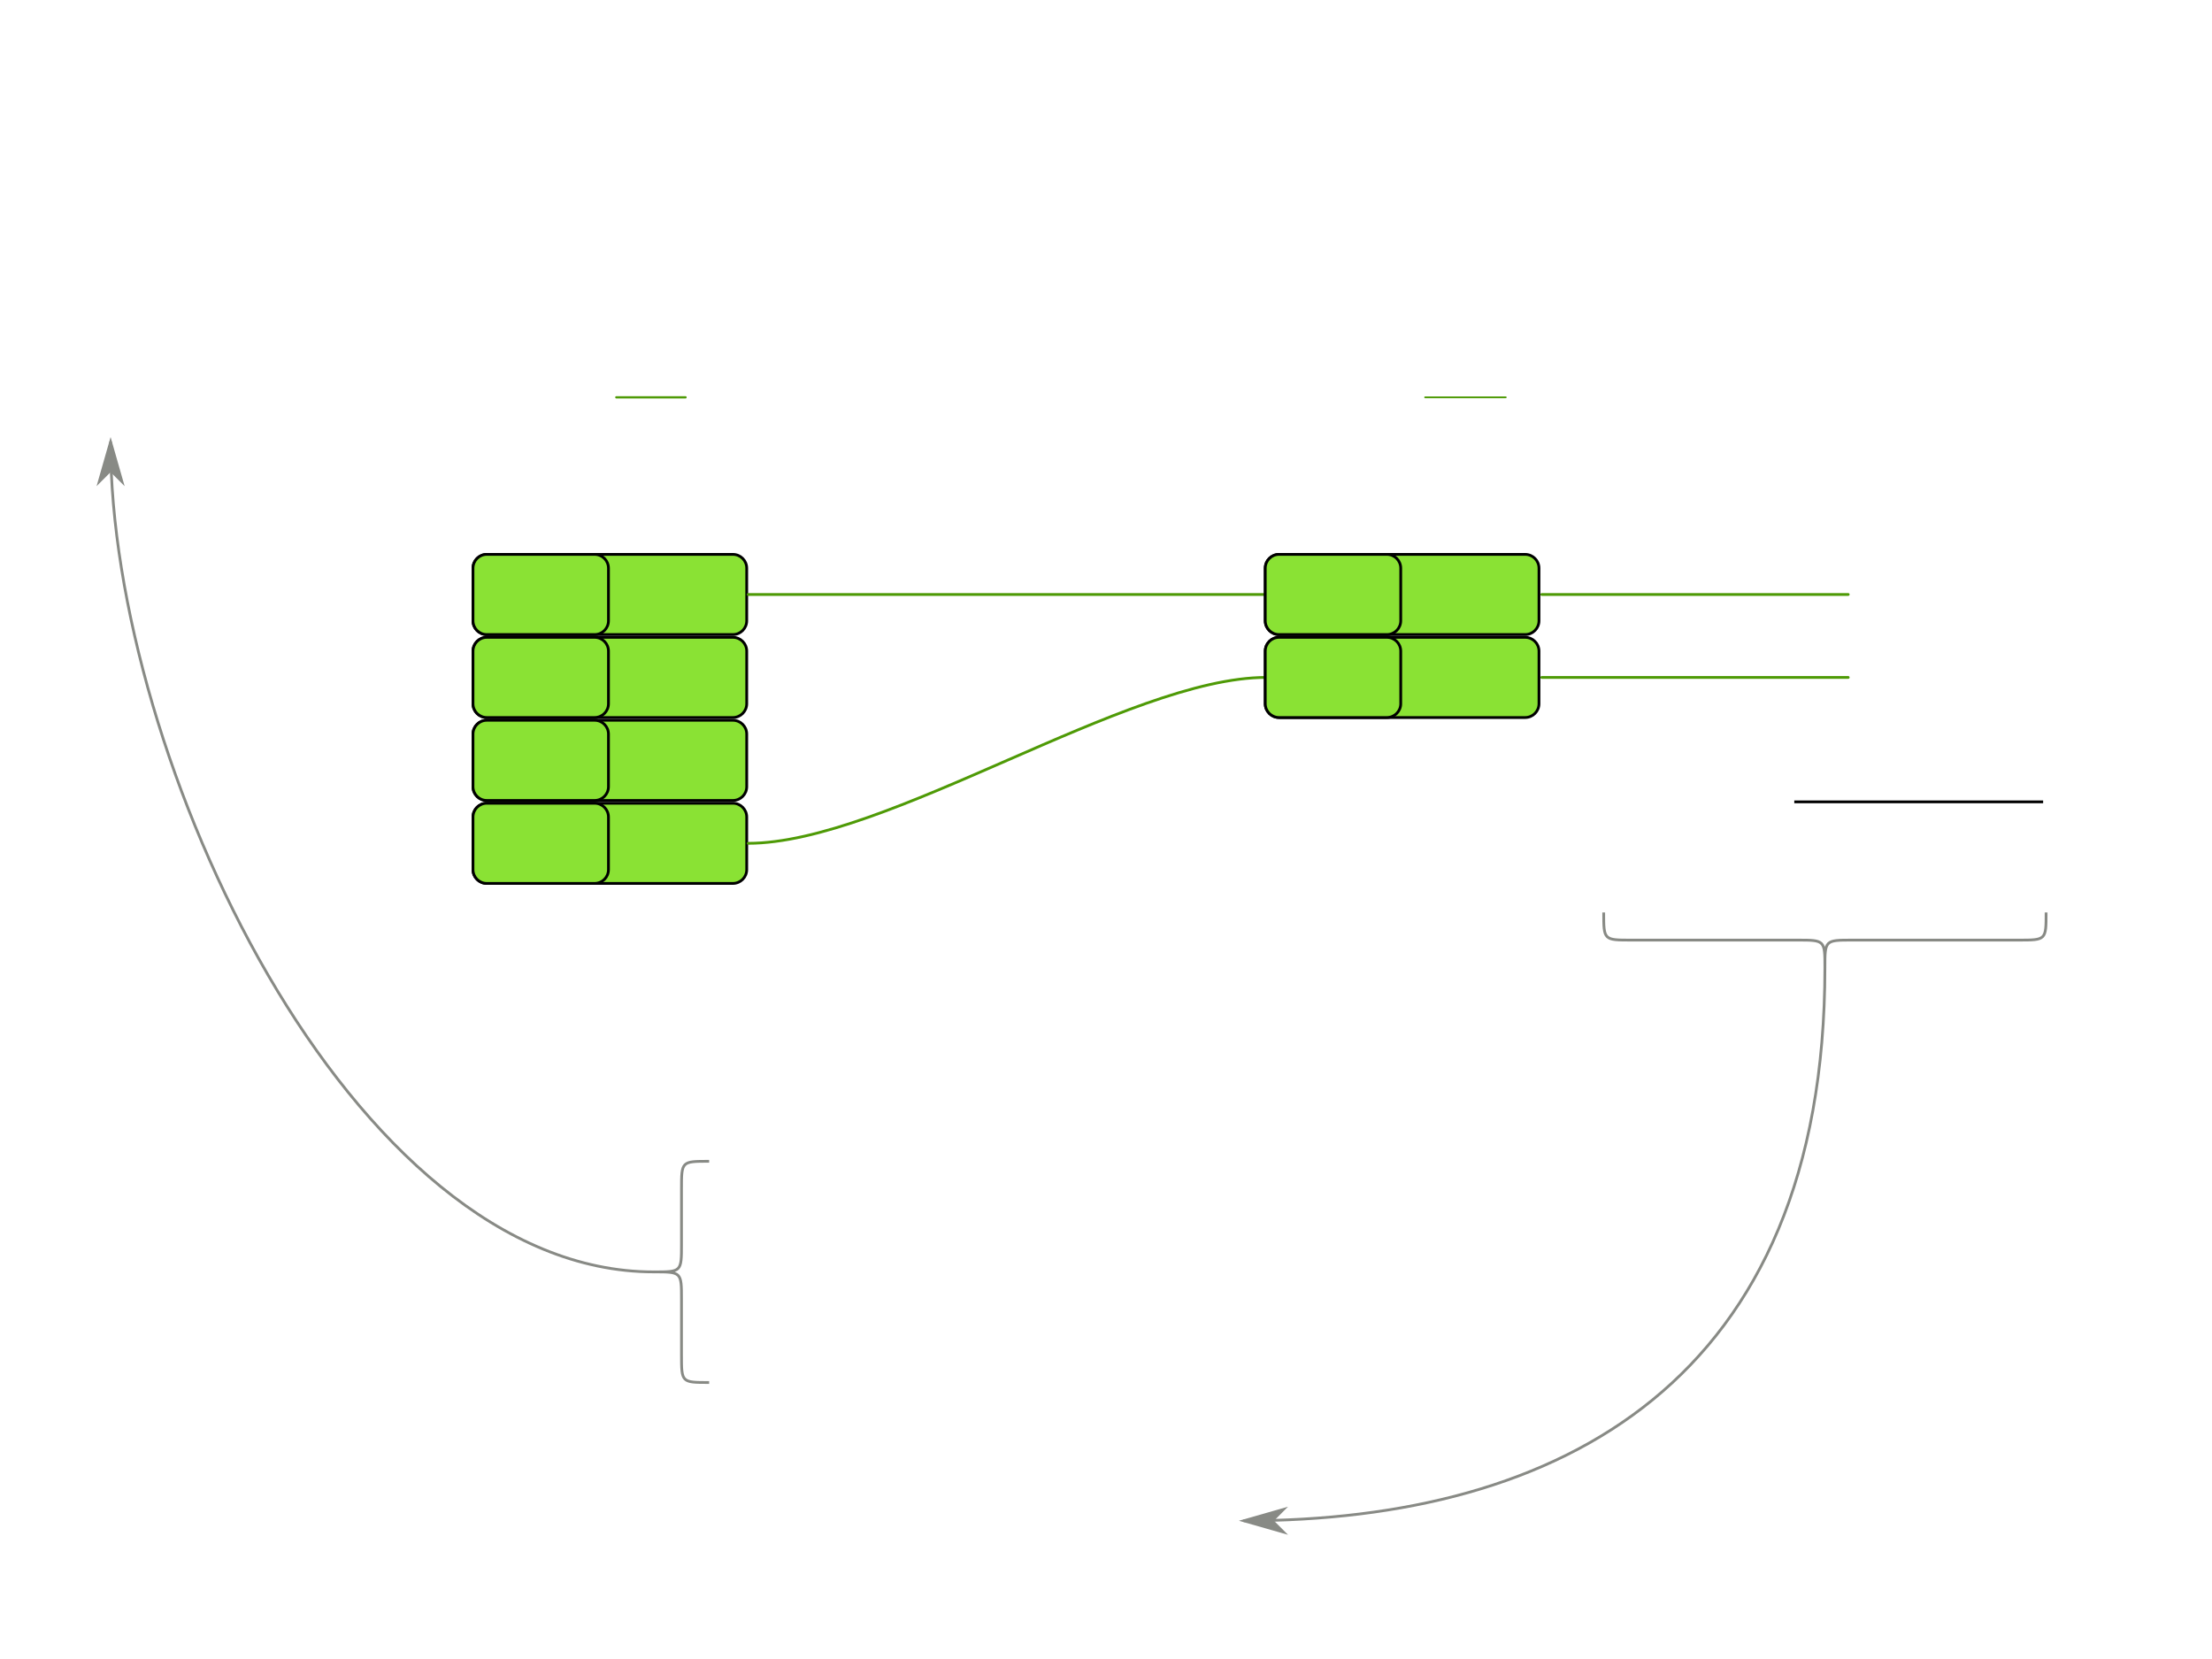
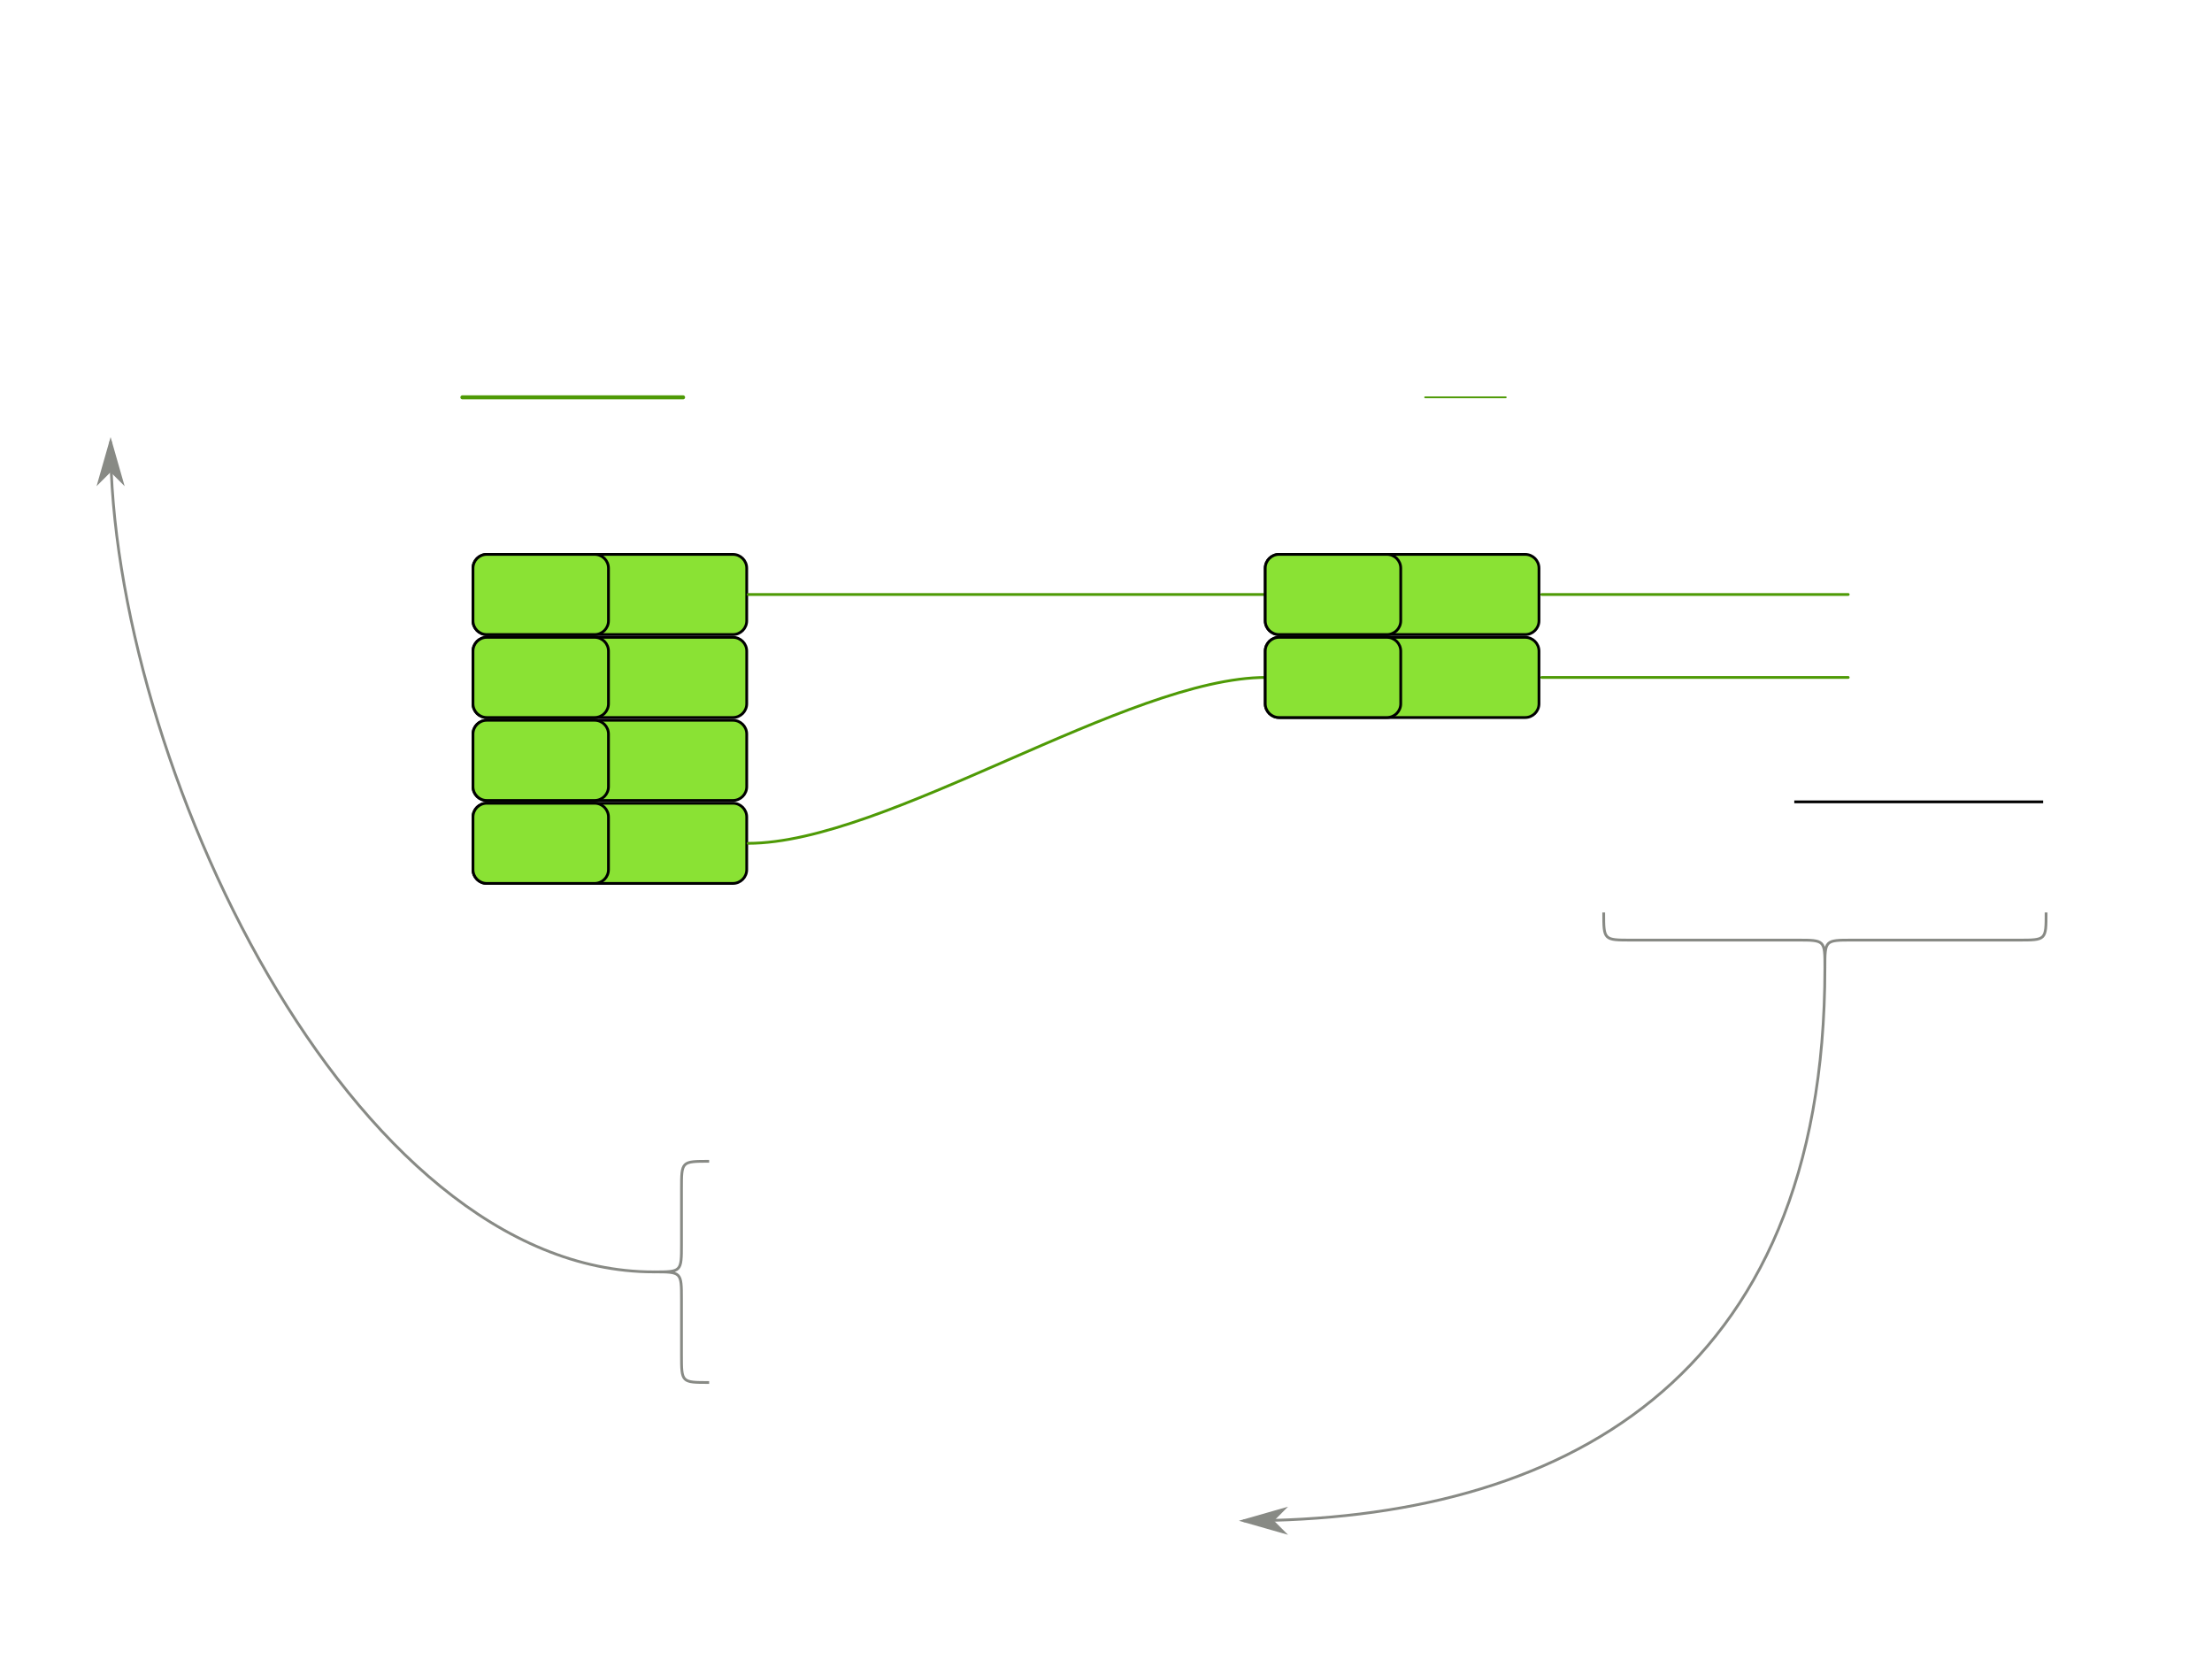
<svg xmlns="http://www.w3.org/2000/svg" width="800" height="600" id="svg2" version="1.1">
  <defs id="defs4">
    <rect x="430" y="560" width="100" height="64.961" id="rect1122863" />
    <marker style="overflow:visible" id="marker2097" refX="0.0" refY="0.0" orient="auto">
      <path transform="scale(0.8) translate(12.5,0)" style="fill-rule:evenodd;stroke:#888a85;stroke-width:1pt;stroke-opacity:1;fill:#888a85;fill-opacity:1" d="M 0.0,0.0 L 5.0,-5.0 L -12.5,0.0 L 5.0,5.0 L 0.0,0.0 z " id="path2095" />
    </marker>
    <marker orient="auto" refY="0" refX="0" id="marker1853" style="overflow:visible">
      <path id="path1851" d="M 0,0 5,-5 -12.5,0 5,5 0,0 Z" style="fill:#000000;fill-opacity:1;fill-rule:evenodd;stroke:#000000;stroke-width:1pt;stroke-opacity:1" transform="matrix(0.8,0,0,0.8,10,0)" />
    </marker>
    <marker orient="auto" refY="0.0" refX="0.0" id="marker5265" style="overflow:visible;">
      <path id="path5267" d="M 0.0,0.0 L 5.0,-5.0 L -12.5,0.0 L 5.0,5.0 L 0.0,0.0 z " style="fill-rule:evenodd;stroke:#000000;stroke-width:1pt;stroke-opacity:1;fill:#000000;fill-opacity:1" transform="scale(0.8) rotate(180) translate(12.5,0)" />
    </marker>
    <marker orient="auto" refY="0.0" refX="0.0" id="marker5129" style="overflow:visible;">
      <path id="path5131" d="M 0.0,0.0 L 5.0,-5.0 L -12.5,0.0 L 5.0,5.0 L 0.0,0.0 z " style="fill-rule:evenodd;stroke:#000000;stroke-width:1pt;stroke-opacity:1;fill:#000000;fill-opacity:1" transform="scale(0.8) rotate(180) translate(12.5,0)" />
    </marker>
    <marker orient="auto" refY="0.0" refX="0.0" id="marker4999" style="overflow:visible;">
      <path id="path5001" d="M 0.0,0.0 L 5.0,-5.0 L -12.5,0.0 L 5.0,5.0 L 0.0,0.0 z " style="fill-rule:evenodd;stroke:#555753;stroke-width:1pt;stroke-opacity:1;fill:#555753;fill-opacity:1" transform="scale(0.8) rotate(180) translate(12.5,0)" />
    </marker>
    <marker orient="auto" refY="0.0" refX="0.0" id="marker4875" style="overflow:visible;">
      <path id="path4877" d="M 0.0,0.0 L 5.0,-5.0 L -12.5,0.0 L 5.0,5.0 L 0.0,0.0 z " style="fill-rule:evenodd;stroke:#555753;stroke-width:1pt;stroke-opacity:1;fill:#555753;fill-opacity:1" transform="scale(0.8) rotate(180) translate(12.5,0)" />
    </marker>
    <marker orient="auto" refY="0.0" refX="0.0" id="marker19925" style="overflow:visible;">
      <path id="path19927" d="M 0.0,0.0 L 5.0,-5.0 L -12.5,0.0 L 5.0,5.0 L 0.0,0.0 z " style="fill-rule:evenodd;stroke:#555753;stroke-width:1pt;stroke-opacity:1;fill:#555753;fill-opacity:1" transform="scale(0.8) rotate(180) translate(12.5,0)" />
    </marker>
    <marker orient="auto" refY="0.0" refX="0.0" id="marker17859" style="overflow:visible;">
      <path id="path17861" d="M 0.0,0.0 L 5.0,-5.0 L -12.5,0.0 L 5.0,5.0 L 0.0,0.0 z " style="fill-rule:evenodd;stroke:#555753;stroke-width:1pt;stroke-opacity:1;fill:#555753;fill-opacity:1" transform="scale(0.8) rotate(180) translate(12.5,0)" />
    </marker>
    <marker orient="auto" refY="0.0" refX="0.0" id="marker17771" style="overflow:visible;">
      <path id="path17773" d="M 0.0,0.0 L 5.0,-5.0 L -12.5,0.0 L 5.0,5.0 L 0.0,0.0 z " style="fill-rule:evenodd;stroke:#555753;stroke-width:1pt;stroke-opacity:1;fill:#555753;fill-opacity:1" transform="scale(0.8) rotate(180) translate(12.5,0)" />
    </marker>
    <marker style="overflow:visible;" id="marker11237" refX="0.0" refY="0.0" orient="auto">
      <path transform="scale(0.8) rotate(180) translate(12.5,0)" style="fill-rule:evenodd;stroke:#555753;stroke-width:1pt;stroke-opacity:1;fill:#555753;fill-opacity:1" d="M 0.0,0.0 L 5.0,-5.0 L -12.5,0.0 L 5.0,5.0 L 0.0,0.0 z " id="path11239" />
    </marker>
    <marker style="overflow:visible" id="marker7822" refX="0.0" refY="0.0" orient="auto">
      <path transform="scale(0.8) translate(12.5,0)" style="fill-rule:evenodd;stroke:#ef2929;stroke-width:1pt;stroke-opacity:1;fill:#ef2929;fill-opacity:1" d="M 0.0,0.0 L 5.0,-5.0 L -12.5,0.0 L 5.0,5.0 L 0.0,0.0 z " id="path7824" />
    </marker>
    <marker style="overflow:visible" id="marker5765" refX="0.0" refY="0.0" orient="auto">
      <path transform="scale(0.8) translate(12.5,0)" style="fill-rule:evenodd;stroke:#ef2929;stroke-width:1pt;stroke-opacity:1;fill:#ef2929;fill-opacity:1" d="M 0.0,0.0 L 5.0,-5.0 L -12.5,0.0 L 5.0,5.0 L 0.0,0.0 z " id="path5767" />
    </marker>
+ 
+ 













    inkscape:perspective
       sodipodi:type="inkscape:persp3d"
       inkscape:vp_x="0 : 526.18109 : 1"
       inkscape:vp_y="0 : 1000 : 0"
       inkscape:vp_z="744.09448 : 526.18109 : 1"
       inkscape:persp3d-origin="372.04724 : 350.78739 : 1"
       id="perspective10" /&gt;
    <marker style="overflow:visible" id="marker7822-2" refX="0" refY="0" orient="auto">
      <path transform="matrix(0.8,0,0,0.8,10,0)" style="fill:#000000;fill-opacity:1;fill-rule:evenodd;stroke:#000000;stroke-width:1pt;stroke-opacity:1" d="M 0,0 5,-5 -12.5,0 5,5 0,0 Z" id="path7824-8" />
    </marker>
    <marker style="overflow:visible" id="marker11237-4" refX="0" refY="0" orient="auto">
      <path transform="matrix(-0.8,0,0,-0.8,-10,0)" style="fill:#555753;fill-opacity:1;fill-rule:evenodd;stroke:#555753;stroke-width:1pt;stroke-opacity:1" d="M 0,0 5,-5 -12.5,0 5,5 0,0 Z" id="path11239-5" />
    </marker>
    <marker orient="auto" refY="0" refX="0" id="marker17771-8" style="overflow:visible">
      <path id="path17773-8" d="M 0,0 5,-5 -12.5,0 5,5 0,0 Z" style="fill:#555753;fill-opacity:1;fill-rule:evenodd;stroke:#555753;stroke-width:1pt;stroke-opacity:1" transform="matrix(-0.8,0,0,-0.8,-10,0)" />
    </marker>
    <marker orient="auto" refY="0" refX="0" id="marker17859-4" style="overflow:visible">
      <path id="path17861-9" d="M 0,0 5,-5 -12.5,0 5,5 0,0 Z" style="fill:#555753;fill-opacity:1;fill-rule:evenodd;stroke:#555753;stroke-width:1pt;stroke-opacity:1" transform="matrix(-0.8,0,0,-0.8,-10,0)" />
    </marker>
    <marker style="overflow:visible" id="marker2097-4" refX="0" refY="0" orient="auto">
      <path transform="matrix(0.8,0,0,0.8,10,0)" style="fill:#888a85;fill-opacity:1;fill-rule:evenodd;stroke:#888a85;stroke-width:1pt;stroke-opacity:1" d="M 0,0 5,-5 -12.5,0 5,5 Z" id="path2095-4" />
    </marker>
    <marker orient="auto" refY="0" refX="0" id="marker4650" style="overflow:visible">
      <path id="path4652" d="M 0,0 5,-5 -12.5,0 5,5 Z" style="fill:#888a85;fill-opacity:1;fill-rule:evenodd;stroke:#888a85;stroke-width:1pt;stroke-opacity:1" transform="matrix(0.8,0,0,0.8,10,0)" />
    </marker>
  </defs>
  <g id="layer1" transform="translate(0,-452.3622)" style="display:inline">
    <g id="g3709" transform="translate(0,20)" />
    <flowRoot xml:space="preserve" id="flowRoot4302" style="font-style:normal;font-variant:normal;font-weight:normal;font-stretch:normal;font-size:37.333px;line-height:0.01%;font-family:'Liberation Sans';-inkscape-font-specification:'Liberation Sans, Normal';text-align:center;writing-mode:lr-tb;text-anchor:middle;display:inline;fill:#000000;fill-opacity:1;stroke:none" transform="translate(-20,252.3621)">
      <flowRegion id="flowRegion4304" style="font-size:37.333px">
        <rect id="rect4306" width="760" height="90" x="40" y="220" style="font-size:37.333px;text-align:center;text-anchor:middle" />
      </flowRegion>
      <flowPara id="flowPara3847" style="font-size:37.333px;line-height:1.25">ConstraintStream introduction</flowPara>
    </flowRoot>
    <flowRoot transform="translate(-20,372.3618)" xml:space="preserve" id="flowRoot4302-6" style="font-style:normal;font-variant:normal;font-weight:normal;font-stretch:normal;font-size:16px;line-height:0.01%;font-family:'Liberation Sans';-inkscape-font-specification:'Liberation Sans, Normal';text-align:center;writing-mode:lr-tb;text-anchor:middle;display:inline;fill:#000000;fill-opacity:1;stroke:none">
      <flowRegion id="flowRegion4304-7" style="font-size:16px">
        <rect id="rect4306-3" width="740" height="30" x="50" y="150" style="font-size:16px;text-align:center;text-anchor:middle" />
      </flowRegion>
      <flowPara id="flowPara4308-6" style="font-size:16px;line-height:1.25">A type-safe Python API similar to SQL with incremental calculation and justification.</flowPara>
    </flowRoot>
    <flowRoot transform="translate(-63.79883,681.9622)" xml:space="preserve" id="flowRoot744" style="font-style:normal;font-variant:normal;font-weight:normal;font-stretch:normal;font-size:12px;line-height:0.01%;font-family:'Liberation Sans';-inkscape-font-specification:'Liberation Sans, Normal';text-align:start;writing-mode:lr-tb;text-anchor:start;display:inline;fill:#000000;fill-opacity:1;stroke:none">
      <flowRegion id="flowRegion738" style="text-align:start;text-anchor:start">
        <rect id="rect736" width="523.594" height="198.3" x="330.205" y="152.1" style="text-align:start;text-anchor:start" />
      </flowRegion>
      <flowPara style="line-height:1.25;text-align:start;text-anchor:start;fill:#8f5902;font-size:12px" id="flowPara742">@planning_solution</flowPara>
      <flowPara style="line-height:1.25;text-align:start;text-anchor:start;font-size:12px" id="flowPara746">
        <flowSpan style="font-weight:bold;fill:#ce5c00;font-size:12px" id="flowSpan768">class</flowSpan> RosterSolution:</flowPara>
      <flowPara style="line-height:1.25;text-align:start;text-anchor:start;font-size:12px" id="flowPara752">
        <flowSpan style="fill:#8f5902;font-size:12px" id="flowSpan762">@problem_fact_collection_property(<flowSpan style="fill:#000000;font-size:12px" id="flowSpan1064877">Employee</flowSpan>)</flowSpan>
      </flowPara>
      <flowPara style="line-height:1.25;text-align:start;text-anchor:start;font-size:12px" id="flowPara778">
        <flowSpan style="fill:#ce5c00" id="flowSpan1200085">def</flowSpan>
        <flowSpan style="fill:#5c3566" id="flowSpan1164425">get_</flowSpan>
        <flowSpan style="fill:#5c3566;font-size:12px" id="flowSpan772">employee_list(<flowSpan style="fill:#ce5c00" id="flowSpan1206149">self</flowSpan>):</flowSpan>
      </flowPara>
      <flowPara style="line-height:1.25;text-align:start;text-anchor:start;font-size:12px" id="flowPara1077111">        ...</flowPara>
      <flowPara style="line-height:1.25;text-align:start;text-anchor:start;font-size:12px" id="flowPara748">
        <flowSpan style="fill:#8f5902;font-size:12px" id="flowSpan764">@planning_entity_collection_property(<flowSpan style="fill:#4e9a06;font-size:12px" id="flowSpan1047207">Shift</flowSpan>)</flowSpan>
      </flowPara>
      <flowPara style="line-height:1.25;text-align:start;text-anchor:start;font-size:12px" id="flowPara756">
        <flowSpan style="fill:#ce5c00" id="flowSpan1196249">def</flowSpan>
        <flowSpan style="fill:#5c3566" id="flowSpan1170987">get_</flowSpan>
        <flowSpan style="fill:#5c3566;font-size:12px" id="flowSpan774">shift_list(<flowSpan style="fill:#ce5c00" id="flowSpan1208771">self</flowSpan>):</flowSpan>
      </flowPara>
      <flowPara style="line-height:1.25;text-align:start;text-anchor:start;font-size:12px" id="flowPara1083417">        ...</flowPara>
      <flowPara style="line-height:1.25;text-align:start;text-anchor:start;font-size:12px" id="flowPara2145"> </flowPara>
      <flowPara style="line-height:1.25;text-align:start;text-anchor:start;font-size:12px" id="flowPara758">
        <flowSpan style="fill:#8f5902;font-size:12px" id="flowSpan766">@planning_score(HardSoftScore)</flowSpan>
      </flowPara>
      <flowPara style="line-height:1.25;text-align:start;text-anchor:start;font-size:12px" id="flowPara760">
        <flowSpan style="fill:#ce5c00" id="flowSpan1192011">def</flowSpan>
        <flowSpan style="fill:#5c3566" id="flowSpan1177053">get_</flowSpan>
        <flowSpan style="fill:#5c3566;font-size:12px" id="flowSpan776">score(<flowSpan style="fill:#ce5c00" id="flowSpan1212347">self</flowSpan>):</flowSpan>
      </flowPara>
      <flowPara style="line-height:1.25;text-align:start;text-anchor:start;font-size:12px" id="flowPara1117277">        ...</flowPara>
      <flowPara style="line-height:1.25;text-align:start;text-anchor:start;font-size:12px" id="flowPara750" />
    </flowRoot>
-     <text xml:space="preserve" transform="translate(0,452.3622)" id="text1122861" style="font-family:sans-serif;font-size:21.333px;line-height:1.25;letter-spacing:0px;word-spacing:0px;white-space:pre;shape-inside:url(#rect1122863)" />
+     <text xml:space="preserve" transform="translate(0,452.3622)" id="text1122861" style="font-size:21.333px;line-height:1.25;font-family:sans-serif;letter-spacing:0px;word-spacing:0px;white-space:pre;shape-inside:url(#rect1122863);display:inline" />
  </g>
  <g id="layer3" style="display:inline">
    <path id="path1847" d="m 40,160 c 0,113.886 86.473,300 196.473,300" style="display:inline;fill:none;stroke:#888a85;stroke-width:1px;stroke-linecap:round;stroke-linejoin:round;stroke-opacity:1;marker-start:url(#marker4650)" />
    <path id="path1849" d="m 256.473,420 c -10,0 -10,0 -10,10 v 20 c 0,10 0,10 -10,10 10,0 10,0 10,10 v 20 c 0,10 0,10 10,10" style="display:inline;fill:none;stroke:#888a85;stroke-width:1px;stroke-linecap:butt;stroke-linejoin:miter;stroke-opacity:1" />
    <flowRoot transform="translate(-405.3346,219.8093)" xml:space="preserve" id="flowRoot2193" style="font-style:normal;font-variant:normal;font-weight:normal;font-stretch:normal;font-size:21.333px;line-height:0.01%;font-family:'Liberation Sans';-inkscape-font-specification:'Liberation Sans, Normal';text-align:end;writing-mode:lr-tb;text-anchor:end;display:inline;fill:#888a85;fill-opacity:1;stroke:none">
      <flowRegion id="flowRegion2185" style="font-size:21.333px;text-align:end;text-anchor:end;fill:#888a85">
        <rect id="rect2183" width="171.948" height="83.633" x="330.205" y="152.1" style="font-size:21.333px;text-align:end;text-anchor:end;fill:#888a85" />
      </flowRegion>
      <flowPara id="flowPara2191" style="font-size:21.333px;line-height:1.25;text-align:end;text-anchor:end;fill:#888a85">Input</flowPara>
    </flowRoot>
    <flowRoot style="font-style:normal;font-variant:normal;font-weight:normal;font-stretch:normal;font-size:21.333px;line-height:0.01%;font-family:'Liberation Sans';-inkscape-font-specification:'Liberation Sans, Normal';text-align:start;writing-mode:lr-tb;text-anchor:start;display:inline;fill:#000000;fill-opacity:1;stroke:none" id="flowRoot2685" xml:space="preserve" transform="translate(-310.5072,-22.09892)">
      <flowRegion style="font-size:21.333px;text-align:start;text-anchor:start" id="flowRegion2681">
        <rect style="font-size:21.333px;text-align:start;text-anchor:start" y="152.1" x="330.205" height="90" width="200" id="rect2679" />
      </flowRegion>
-       <flowPara id="flowPara2683" style="font-size:21.333px;line-height:1.25;text-align:start;text-anchor:start">forEach(<flowSpan style="font-size:16px" id="flowSpan965709">get_class(</flowSpan>
-         <flowSpan style="fill:#4e9a06;font-size:16px" id="flowSpan2695">Shift</flowSpan>
-         <flowSpan style="font-size:16px" id="flowSpan965711">)</flowSpan>)</flowPara>
+       <flowPara id="flowPara2683" style="font-size:21.333px;line-height:1.25;text-align:start;text-anchor:start">for_each(<flowSpan style="font-size:21.333px;fill:#4e9a06" id="flowSpan2695">Shift</flowSpan>)</flowPara>
    </flowRoot>
    <g id="g1604" transform="translate(-399.439,-672.3622)" style="display:inline">
      <rect ry="5" rx="5" y="872.862" x="570.5" height="29" width="99" id="rect1594" style="fill:#8ae234;stroke:#000000;stroke-width:1;stroke-linecap:round;stroke-linejoin:round;stroke-miterlimit:4;stroke-dasharray:none" />
      <flowRoot xml:space="preserve" id="flowRoot1602" style="font-style:normal;font-variant:normal;font-weight:normal;font-stretch:normal;font-size:12.876px;line-height:0.01%;font-family:'Liberation Sans';-inkscape-font-specification:'Liberation Sans, Normal';text-align:center;writing-mode:lr-tb;text-anchor:middle;fill:#ce5c00;fill-opacity:1;stroke:none" transform="matrix(1.656899,0,0,1.656899,168.6056,755.6704)">
        <flowRegion id="flowRegion1598" style="font-size:12.876px;fill:#ce5c00">
          <rect id="rect1596" width="30.177" height="18.106" x="272.433" y="71.339" style="font-size:12.875px;fill:#ce5c00" />
        </flowRegion>
        <flowPara style="font-size:12.876px;line-height:1.25;fill:#ce5c00" id="flowPara1600">Ann</flowPara>
      </flowRoot>
    </g>
    <g style="display:inline" transform="translate(-459.439,-672.3622)" id="g1616">
      <rect style="fill:#8ae234;stroke:#000000;stroke-width:1;stroke-linecap:round;stroke-linejoin:round;stroke-miterlimit:4;stroke-dasharray:none" id="rect1606" width="49" height="29" x="630.5" y="872.862" rx="5" ry="5" />
      <flowRoot transform="matrix(1.656899,0,0,1.656899,169.6059,754.1611)" style="font-style:normal;font-variant:normal;font-weight:normal;font-stretch:normal;font-size:12.876px;line-height:0.01%;font-family:'Liberation Sans';-inkscape-font-specification:'Liberation Sans, Normal';text-align:center;writing-mode:lr-tb;text-anchor:middle;fill:#000000;fill-opacity:1;stroke:none" id="flowRoot1614" xml:space="preserve">
        <flowRegion style="font-size:12.876px" id="flowRegion1610">
          <rect style="font-size:12.875px" y="72.124" x="278.167" height="17.321" width="29.875" id="rect1608" />
        </flowRegion>
        <flowPara id="flowPara1612" style="font-size:12.876px;line-height:1.25">1feb</flowPara>
      </flowRoot>
    </g>
    <flowRoot transform="translate(-144.5917,-2.73261)" xml:space="preserve" id="flowRoot1684" style="font-style:normal;font-variant:normal;font-weight:normal;font-stretch:normal;font-size:21.333px;line-height:0.01%;font-family:'Liberation Sans';-inkscape-font-specification:'Liberation Sans, Normal';text-align:center;writing-mode:lr-tb;text-anchor:middle;display:inline;fill:#000000;fill-opacity:1;stroke:none">
      <flowRegion id="flowRegion1680" style="font-size:21.333px">
        <rect id="rect1678" width="240.31" height="30" x="244.695" y="167.732" style="font-size:21.333px;text-align:center;text-anchor:middle" />
      </flowRegion>
      <flowPara id="flowPara1682" style="font-size:21.333px;line-height:1.25">Uni[<flowSpan style="fill:#4e9a06" id="flowSpan2177">Shift</flowSpan>
        <flowSpan id="flowSpan987891" style="fill:#1a1a1a">]</flowSpan>
      </flowPara>
    </flowRoot>
    <g style="display:inline" transform="translate(-399.439,-642.3622)" id="g1899">
      <rect style="fill:#8ae234;stroke:#000000;stroke-width:1;stroke-linecap:round;stroke-linejoin:round;stroke-miterlimit:4;stroke-dasharray:none" id="rect1889" width="99" height="29" x="570.5" y="872.862" rx="5" ry="5" />
      <flowRoot transform="matrix(1.656899,0,0,1.656899,168.6056,755.6704)" style="font-style:normal;font-variant:normal;font-weight:normal;font-stretch:normal;font-size:12.876px;line-height:0.01%;font-family:'Liberation Sans';-inkscape-font-specification:'Liberation Sans, Normal';text-align:center;writing-mode:lr-tb;text-anchor:middle;fill:#ce5c00;fill-opacity:1;stroke:none" id="flowRoot1897" xml:space="preserve">
        <flowRegion style="font-size:12.876px;fill:#ce5c00" id="flowRegion1893">
          <rect style="font-size:12.875px;fill:#ce5c00" y="71.339" x="272.433" height="18.106" width="30.177" id="rect1891" />
        </flowRegion>
        <flowPara id="flowPara1895" style="font-size:12.876px;line-height:1.25;fill:#ce5c00">Beth</flowPara>
      </flowRoot>
    </g>
    <g id="g1911" transform="translate(-459.439,-642.3622)" style="display:inline">
      <rect ry="5" rx="5" y="872.862" x="630.5" height="29" width="49" id="rect1901" style="fill:#8ae234;stroke:#000000;stroke-width:1;stroke-linecap:round;stroke-linejoin:round;stroke-miterlimit:4;stroke-dasharray:none" />
      <flowRoot xml:space="preserve" id="flowRoot1909" style="font-style:normal;font-variant:normal;font-weight:normal;font-stretch:normal;font-size:12.876px;line-height:0.01%;font-family:'Liberation Sans';-inkscape-font-specification:'Liberation Sans, Normal';text-align:center;writing-mode:lr-tb;text-anchor:middle;fill:#000000;fill-opacity:1;stroke:none" transform="matrix(1.656899,0,0,1.656899,169.6059,754.1611)">
        <flowRegion id="flowRegion1905" style="font-size:12.876px">
          <rect id="rect1903" width="29.875" height="17.321" x="278.167" y="72.124" style="font-size:12.875px" />
        </flowRegion>
        <flowPara style="font-size:12.876px;line-height:1.25" id="flowPara1907">2feb</flowPara>
      </flowRoot>
    </g>
    <g id="g1923" transform="translate(-399.439,-612.3622)" style="display:inline">
      <rect ry="5" rx="5" y="872.862" x="570.5" height="29" width="99" id="rect1913" style="fill:#8ae234;stroke:#000000;stroke-width:1;stroke-linecap:round;stroke-linejoin:round;stroke-miterlimit:4;stroke-dasharray:none" />
      <flowRoot xml:space="preserve" id="flowRoot1921" style="font-style:normal;font-variant:normal;font-weight:normal;font-stretch:normal;font-size:12.876px;line-height:0.01%;font-family:'Liberation Sans';-inkscape-font-specification:'Liberation Sans, Normal';text-align:center;writing-mode:lr-tb;text-anchor:middle;fill:#ce5c00;fill-opacity:1;stroke:none" transform="matrix(1.656899,0,0,1.656899,168.6056,755.6704)">
        <flowRegion id="flowRegion1917" style="font-size:12.876px;fill:#ce5c00">
          <rect id="rect1915" width="30.177" height="18.106" x="272.433" y="71.339" style="font-size:12.875px;fill:#ce5c00" />
        </flowRegion>
        <flowPara style="font-size:12.876px;line-height:1.25;fill:#ce5c00" id="flowPara1919">Beth</flowPara>
      </flowRoot>
    </g>
    <g style="display:inline" transform="translate(-459.439,-612.3622)" id="g1935">
      <rect style="fill:#8ae234;stroke:#000000;stroke-width:1;stroke-linecap:round;stroke-linejoin:round;stroke-miterlimit:4;stroke-dasharray:none" id="rect1925" width="49" height="29" x="630.5" y="872.862" rx="5" ry="5" />
      <flowRoot transform="matrix(1.656899,0,0,1.656899,169.6059,754.1611)" style="font-style:normal;font-variant:normal;font-weight:normal;font-stretch:normal;font-size:12.876px;line-height:0.01%;font-family:'Liberation Sans';-inkscape-font-specification:'Liberation Sans, Normal';text-align:center;writing-mode:lr-tb;text-anchor:middle;fill:#000000;fill-opacity:1;stroke:none" id="flowRoot1933" xml:space="preserve">
        <flowRegion style="font-size:12.876px" id="flowRegion1929">
          <rect style="font-size:12.875px" y="72.124" x="278.167" height="17.321" width="29.875" id="rect1927" />
        </flowRegion>
        <flowPara id="flowPara1931" style="font-size:12.876px;line-height:1.25">3feb</flowPara>
      </flowRoot>
    </g>
    <g style="display:inline" transform="translate(-399.439,-582.3622)" id="g1947">
      <rect style="fill:#8ae234;stroke:#000000;stroke-width:1;stroke-linecap:round;stroke-linejoin:round;stroke-miterlimit:4;stroke-dasharray:none" id="rect1937" width="99" height="29" x="570.5" y="872.862" rx="5" ry="5" />
      <flowRoot transform="matrix(1.656899,0,0,1.656899,168.6056,755.6704)" style="font-style:normal;font-variant:normal;font-weight:normal;font-stretch:normal;font-size:12.876px;line-height:0.01%;font-family:'Liberation Sans';-inkscape-font-specification:'Liberation Sans, Normal';text-align:center;writing-mode:lr-tb;text-anchor:middle;fill:#ce5c00;fill-opacity:1;stroke:none" id="flowRoot1945" xml:space="preserve">
        <flowRegion style="font-size:12.876px;fill:#ce5c00" id="flowRegion1941">
          <rect style="font-size:12.875px;fill:#ce5c00" y="71.339" x="272.433" height="18.106" width="30.177" id="rect1939" />
        </flowRegion>
        <flowPara id="flowPara1943" style="font-size:12.876px;line-height:1.25;fill:#ce5c00">Ann</flowPara>
      </flowRoot>
    </g>
    <g id="g1959" transform="translate(-459.439,-582.3622)" style="display:inline">
      <rect ry="5" rx="5" y="872.862" x="630.5" height="29" width="49" id="rect1949" style="fill:#8ae234;stroke:#000000;stroke-width:1;stroke-linecap:round;stroke-linejoin:round;stroke-miterlimit:4;stroke-dasharray:none" />
      <flowRoot xml:space="preserve" id="flowRoot1957" style="font-style:normal;font-variant:normal;font-weight:normal;font-stretch:normal;font-size:12.876px;line-height:0.01%;font-family:'Liberation Sans';-inkscape-font-specification:'Liberation Sans, Normal';text-align:center;writing-mode:lr-tb;text-anchor:middle;fill:#000000;fill-opacity:1;stroke:none" transform="matrix(1.656899,0,0,1.656899,169.6059,754.1611)">
        <flowRegion id="flowRegion1953" style="font-size:12.876px">
          <rect id="rect1951" width="29.875" height="17.321" x="278.167" y="72.124" style="font-size:12.875px" />
        </flowRegion>
        <flowPara style="font-size:12.876px;line-height:1.25" id="flowPara1955">4feb</flowPara>
      </flowRoot>
    </g>
-     <path id="path396" d="m 222.9,143.701 h 25.039" style="display:inline;fill:none;stroke:#4e9a06;stroke-width:0.817;stroke-linecap:round;stroke-linejoin:round;stroke-miterlimit:4;stroke-dasharray:none;stroke-opacity:1" />
+     <path id="path396" d="m 167.232,143.701 h 79.814" style="display:inline;fill:none;stroke:#4e9a06;stroke-width:1.459;stroke-linecap:round;stroke-linejoin:round;stroke-miterlimit:4;stroke-dasharray:none;stroke-opacity:1" />
  </g>
  <g id="layer2" style="display:inline">
    <path style="display:inline;fill:none;stroke:#4e9a06;stroke-width:1px;stroke-linecap:round;stroke-linejoin:round;stroke-opacity:1" d="M 270.561,215 H 457.885" id="path2596" />
    <path id="path2604" d="m 270.561,305 c 50,0 137.325,-60 187.325,-60" style="display:inline;fill:none;stroke:#4e9a06;stroke-width:1px;stroke-linecap:round;stroke-linejoin:round;stroke-opacity:1" />
    <g style="display:inline" transform="translate(-112.9048,-672.3622)" id="g1223">
      <rect style="fill:#8ae234;stroke:#000000;stroke-width:1;stroke-linecap:round;stroke-linejoin:round;stroke-miterlimit:4;stroke-dasharray:none" id="rect1213" width="99" height="29" x="570.5" y="872.862" rx="5" ry="5" />
      <flowRoot transform="matrix(1.656899,0,0,1.656899,168.6056,755.6704)" style="font-style:normal;font-variant:normal;font-weight:normal;font-stretch:normal;font-size:12.876px;line-height:0.01%;font-family:'Liberation Sans';-inkscape-font-specification:'Liberation Sans, Normal';text-align:center;writing-mode:lr-tb;text-anchor:middle;fill:#ce5c00;fill-opacity:1;stroke:none" id="flowRoot1221" xml:space="preserve">
        <flowRegion style="font-size:12.876px;fill:#ce5c00" id="flowRegion1217">
          <rect style="font-size:12.875px;fill:#ce5c00" y="71.339" x="272.433" height="18.106" width="30.177" id="rect1215" />
        </flowRegion>
        <flowPara id="flowPara1219" style="font-size:12.876px;line-height:1.25;fill:#ce5c00">Ann</flowPara>
      </flowRoot>
    </g>
    <g id="g1235" transform="translate(-172.9048,-672.3622)" style="display:inline">
      <rect ry="5" rx="5" y="872.862" x="630.5" height="29" width="49" id="rect1225" style="fill:#8ae234;stroke:#000000;stroke-width:1;stroke-linecap:round;stroke-linejoin:round;stroke-miterlimit:4;stroke-dasharray:none" />
      <flowRoot xml:space="preserve" id="flowRoot1233" style="font-style:normal;font-variant:normal;font-weight:normal;font-stretch:normal;font-size:12.876px;line-height:0.01%;font-family:'Liberation Sans';-inkscape-font-specification:'Liberation Sans, Normal';text-align:center;writing-mode:lr-tb;text-anchor:middle;fill:#000000;fill-opacity:1;stroke:none" transform="matrix(1.656899,0,0,1.656899,169.6059,754.1611)">
        <flowRegion id="flowRegion1229" style="font-size:12.876px">
          <rect id="rect1227" width="29.875" height="17.321" x="278.167" y="72.124" style="font-size:12.875px" />
        </flowRegion>
        <flowPara style="font-size:12.876px;line-height:1.25" id="flowPara1231">1feb</flowPara>
      </flowRoot>
    </g>
    <flowRoot style="font-style:normal;font-variant:normal;font-weight:normal;font-stretch:normal;font-size:21.333px;line-height:0.01%;font-family:'Liberation Sans';-inkscape-font-specification:'Liberation Sans, Normal';text-align:center;writing-mode:lr-tb;text-anchor:middle;display:inline;fill:#000000;fill-opacity:1;stroke:none" id="flowRoot1243" xml:space="preserve" transform="translate(141.9426,-2.732619)">
      <flowRegion style="font-size:21.333px" id="flowRegion1239">
        <rect style="font-size:21.333px;text-align:center;text-anchor:middle" y="167.732" x="244.695" height="30" width="240.31" id="rect1237" />
      </flowRegion>
      <flowPara style="font-size:21.333px;line-height:1.25" id="flowPara1241">Uni[<flowSpan style="fill:#4e9a06" id="flowSpan2179">Shift</flowSpan>]</flowPara>
    </flowRoot>
    <g id="g1303" transform="translate(-112.9048,-642.3621)" style="display:inline">
      <rect ry="5" rx="5" y="872.862" x="570.5" height="29" width="99" id="rect1293" style="fill:#8ae234;stroke:#000000;stroke-width:1;stroke-linecap:round;stroke-linejoin:round;stroke-miterlimit:4;stroke-dasharray:none" />
      <flowRoot xml:space="preserve" id="flowRoot1301" style="font-style:normal;font-variant:normal;font-weight:normal;font-stretch:normal;font-size:12.876px;line-height:0.01%;font-family:'Liberation Sans';-inkscape-font-specification:'Liberation Sans, Normal';text-align:center;writing-mode:lr-tb;text-anchor:middle;fill:#ce5c00;fill-opacity:1;stroke:none" transform="matrix(1.656899,0,0,1.656899,168.6056,755.6704)">
        <flowRegion id="flowRegion1297" style="font-size:12.876px;fill:#ce5c00">
          <rect id="rect1295" width="30.177" height="18.106" x="272.433" y="71.339" style="font-size:12.875px;fill:#ce5c00" />
        </flowRegion>
        <flowPara style="font-size:12.876px;line-height:1.25;fill:#ce5c00" id="flowPara1299">Ann</flowPara>
      </flowRoot>
    </g>
    <g style="display:inline" transform="translate(-172.9048,-642.3621)" id="g1315">
      <rect style="fill:#8ae234;stroke:#000000;stroke-width:1;stroke-linecap:round;stroke-linejoin:round;stroke-miterlimit:4;stroke-dasharray:none" id="rect1305" width="49" height="29" x="630.5" y="872.862" rx="5" ry="5" />
      <flowRoot transform="matrix(1.656899,0,0,1.656899,169.6059,754.1611)" style="font-style:normal;font-variant:normal;font-weight:normal;font-stretch:normal;font-size:12.876px;line-height:0.01%;font-family:'Liberation Sans';-inkscape-font-specification:'Liberation Sans, Normal';text-align:center;writing-mode:lr-tb;text-anchor:middle;fill:#000000;fill-opacity:1;stroke:none" id="flowRoot1313" xml:space="preserve">
        <flowRegion style="font-size:12.876px" id="flowRegion1309">
          <rect style="font-size:12.875px" y="72.124" x="278.167" height="17.321" width="29.875" id="rect1307" />
        </flowRegion>
        <flowPara id="flowPara1311" style="font-size:12.876px;line-height:1.25">4feb</flowPara>
      </flowRoot>
    </g>
    <flowRoot style="font-style:normal;font-variant:normal;font-weight:normal;font-stretch:normal;font-size:21.333px;line-height:0.01%;font-family:'Liberation Sans';-inkscape-font-specification:'Liberation Sans, Normal';text-align:start;writing-mode:lr-tb;text-anchor:start;display:inline;fill:#000000;fill-opacity:1;stroke:none" id="flowRoot2749" xml:space="preserve" transform="translate(-77.15286,-22.09371)">
      <flowRegion style="font-size:21.333px;text-align:start;text-anchor:start" id="flowRegion2745">
        <rect style="font-size:21.333px;text-align:start;text-anchor:start" y="152.1" x="330.205" height="99.999" width="361.948" id="rect2743" />
      </flowRegion>
      <flowPara style="font-size:21.333px;line-height:1.25;text-align:start;text-anchor:start" id="flowPara1203">.filter(<flowSpan style="font-size:12px" id="flowSpan1267291">
          <flowSpan style="fill:#ce5c00" id="flowSpan1278425">lambda</flowSpan>
          <flowSpan style="fill:#4e9a06" id="flowSpan1290279">shift</flowSpan>: <flowSpan style="fill:#4e9a06" id="flowSpan1292517">shift</flowSpan>.employee == <flowSpan style="fill:#ce5c00" id="flowSpan1306427">"Ann"</flowSpan>
        </flowSpan>)</flowPara>
    </flowRoot>
    <path id="path352" d="m 515.409,143.701 h 29.182" style="display:inline;fill:none;stroke:#4e9a06;stroke-width:0.626px;stroke-linecap:round;stroke-linejoin:round;stroke-opacity:1" />
  </g>
  <g id="layer5" style="display:inline">
    <flowRoot transform="translate(217.6413,-35.42705)" xml:space="preserve" id="flowRoot324" style="font-style:normal;font-variant:normal;font-weight:normal;font-stretch:normal;font-size:21.333px;line-height:0.01%;font-family:'Liberation Sans';-inkscape-font-specification:'Liberation Sans, Normal';text-align:start;writing-mode:lr-tb;text-anchor:start;display:inline;fill:#000000;fill-opacity:1;stroke:none">
      <flowRegion id="flowRegion320" style="font-size:21.333px;text-align:start;text-anchor:start">
        <rect id="rect318" width="303.896" height="149.999" x="330.205" y="152.1" style="font-size:21.333px;text-align:start;text-anchor:start" />
      </flowRegion>
      <flowPara style="font-size:16px;line-height:1.25;text-align:start;text-anchor:start" id="flowPara328">
        <flowSpan id="flowSpan384" style="font-size:21.333px;line-height:1.25;text-align:start;text-anchor:start">.penalize(</flowSpan>
        <flowSpan style="fill:#ce5c00" id="flowSpan1313595">"Don't assign Ann"</flowSpan>,</flowPara>
      <flowPara style="font-size:21.333px;line-height:1.25;text-align:start;text-anchor:start" id="flowPara330">
        <flowSpan style="font-size:16px" id="flowSpan332">    ONE_SOFT</flowSpan>)</flowPara>
    </flowRoot>
    <flowRoot transform="matrix(1.656899,0,0,1.656899,141.5273,81.79892)" style="font-style:normal;font-variant:normal;font-weight:normal;font-stretch:normal;font-size:12.876px;line-height:0.01%;font-family:'Liberation Sans';-inkscape-font-specification:'Liberation Sans, Normal';text-align:end;writing-mode:lr-tb;text-anchor:end;display:inline;fill:#000000;fill-opacity:1;stroke:none" id="flowRoot638" xml:space="preserve">
      <flowRegion style="font-size:12.876px;text-align:end;text-anchor:end" id="flowRegion634">
        <rect style="font-size:12.875px;text-align:end;text-anchor:end" y="72.124" x="278.167" height="23.356" width="74.809" id="rect632" />
      </flowRegion>
      <flowPara id="flowPara636" style="font-size:12.876px;line-height:1.25;text-align:end;text-anchor:end">-1soft</flowPara>
    </flowRoot>
    <flowRoot xml:space="preserve" id="flowRoot646" style="font-style:normal;font-variant:normal;font-weight:normal;font-stretch:normal;font-size:12.876px;line-height:0.01%;font-family:'Liberation Sans';-inkscape-font-specification:'Liberation Sans, Normal';text-align:end;writing-mode:lr-tb;text-anchor:end;display:inline;fill:#000000;fill-opacity:1;stroke:none" transform="matrix(1.656899,0,0,1.656899,141.5273,111.799)">
      <flowRegion id="flowRegion642" style="font-size:12.876px;text-align:end;text-anchor:end">
        <rect id="rect640" width="74.809" height="23.356" x="278.167" y="72.124" style="font-size:12.875px;text-align:end;text-anchor:end" />
      </flowRegion>
      <flowPara style="font-size:12.876px;line-height:1.25;text-align:end;text-anchor:end" id="flowPara644">-1soft</flowPara>
    </flowRoot>
    <flowRoot transform="matrix(1.656899,0,0,1.656899,141.5273,176.7214)" style="font-style:normal;font-variant:normal;font-weight:normal;font-stretch:normal;font-size:12.876px;line-height:0.01%;font-family:'Liberation Sans';-inkscape-font-specification:'Liberation Sans, Normal';text-align:end;writing-mode:lr-tb;text-anchor:end;display:inline;fill:#000000;fill-opacity:1;stroke:none" id="flowRoot672" xml:space="preserve">
      <flowRegion style="font-size:12.876px;text-align:end;text-anchor:end" id="flowRegion668">
        <rect style="font-size:12.875px;text-align:end;text-anchor:end" y="72.124" x="278.167" height="23.356" width="74.809" id="rect666" />
      </flowRegion>
      <flowPara id="flowPara670" style="font-size:12.876px;line-height:1.25;text-align:end;text-anchor:end">-2soft</flowPara>
    </flowRoot>
    <path style="display:inline;fill:none;stroke:#000000;stroke-width:1px;stroke-linecap:butt;stroke-linejoin:miter;stroke-opacity:1" d="m 648.927,290 h 90" id="path674" />
    <flowRoot xml:space="preserve" id="flowRoot682" style="font-style:normal;font-variant:normal;font-weight:normal;font-stretch:normal;font-size:12.876px;line-height:0.01%;font-family:'Liberation Sans';-inkscape-font-specification:'Liberation Sans, Normal';text-align:start;writing-mode:lr-tb;text-anchor:start;display:inline;fill:#000000;fill-opacity:1;stroke:none" transform="matrix(1.656899,0,0,1.656899,192.9919,147.6588)">
      <flowRegion id="flowRegion678" style="font-size:12.876px;text-align:start;text-anchor:start">
        <rect id="rect676" width="74.809" height="23.356" x="278.167" y="72.124" style="font-size:12.875px;text-align:start;text-anchor:start" />
      </flowRegion>
      <flowPara style="font-size:12.876px;line-height:1.25;text-align:start;text-anchor:start" id="flowPara680">+</flowPara>
    </flowRoot>
    <flowRoot xml:space="preserve" id="flowRoot690" style="font-style:normal;font-variant:normal;font-weight:normal;font-stretch:normal;font-size:12.876px;line-height:0.01%;font-family:'Liberation Sans';-inkscape-font-specification:'Liberation Sans, Normal';text-align:start;writing-mode:lr-tb;text-anchor:start;display:inline;fill:#000000;fill-opacity:1;stroke:none" transform="matrix(1.656899,0,0,1.656899,121.5268,176.7214)">
      <flowRegion id="flowRegion686" style="font-size:12.876px;text-align:start;text-anchor:start">
        <rect id="rect684" width="74.809" height="23.356" x="278.167" y="72.124" style="font-size:12.875px;text-align:start;text-anchor:start" />
      </flowRegion>
      <flowPara style="font-size:12.876px;line-height:1.25;text-align:start;text-anchor:start" id="flowPara688">Score</flowPara>
    </flowRoot>
    <path style="display:inline;fill:none;stroke:#4e9a06;stroke-width:1px;stroke-linecap:round;stroke-linejoin:round;stroke-opacity:1" d="M 557.602,215 H 668.437" id="path788" />
    <path id="path790" d="M 557.602,245 H 668.437" style="display:inline;fill:none;stroke:#4e9a06;stroke-width:1px;stroke-linecap:round;stroke-linejoin:round;stroke-opacity:1" />
    <path style="display:inline;fill:none;stroke:#888a85;stroke-width:1px;stroke-linecap:round;stroke-linejoin:round;stroke-opacity:1;marker-start:url(#marker2097-4)" d="m 450,550 c 113.886,0 210,-50 210,-200" id="path792" />
    <path style="display:inline;fill:none;stroke:#888a85;stroke-width:1px;stroke-linecap:butt;stroke-linejoin:miter;stroke-opacity:1" d="m 580,330 c 0,10 0,10 10,10 h 60 c 10,0 10,0 10,10 0,-10 0,-10 10,-10 h 60 c 10,0 10,0 10,-10" id="path794" />
    <flowRoot style="font-style:normal;font-variant:normal;font-weight:normal;font-stretch:normal;font-size:21.333px;line-height:0.01%;font-family:'Liberation Sans';-inkscape-font-specification:'Liberation Sans, Normal';text-align:start;writing-mode:lr-tb;text-anchor:start;display:inline;fill:#888a85;fill-opacity:1;stroke:none" id="flowRoot2207" xml:space="preserve" transform="translate(287.3418,343.9187)">
      <flowRegion style="font-size:21.333px;text-align:start;text-anchor:start;fill:#888a85" id="flowRegion2203">
        <rect style="font-size:21.333px;text-align:start;text-anchor:start;fill:#888a85" y="152.1" x="330.205" height="83.633" width="171.948" id="rect2201" />
      </flowRegion>
      <flowPara style="font-size:21.333px;line-height:1.25;text-align:start;text-anchor:start;fill:#888a85" id="flowPara2205">Output</flowPara>
    </flowRoot>
  </g>
</svg>
